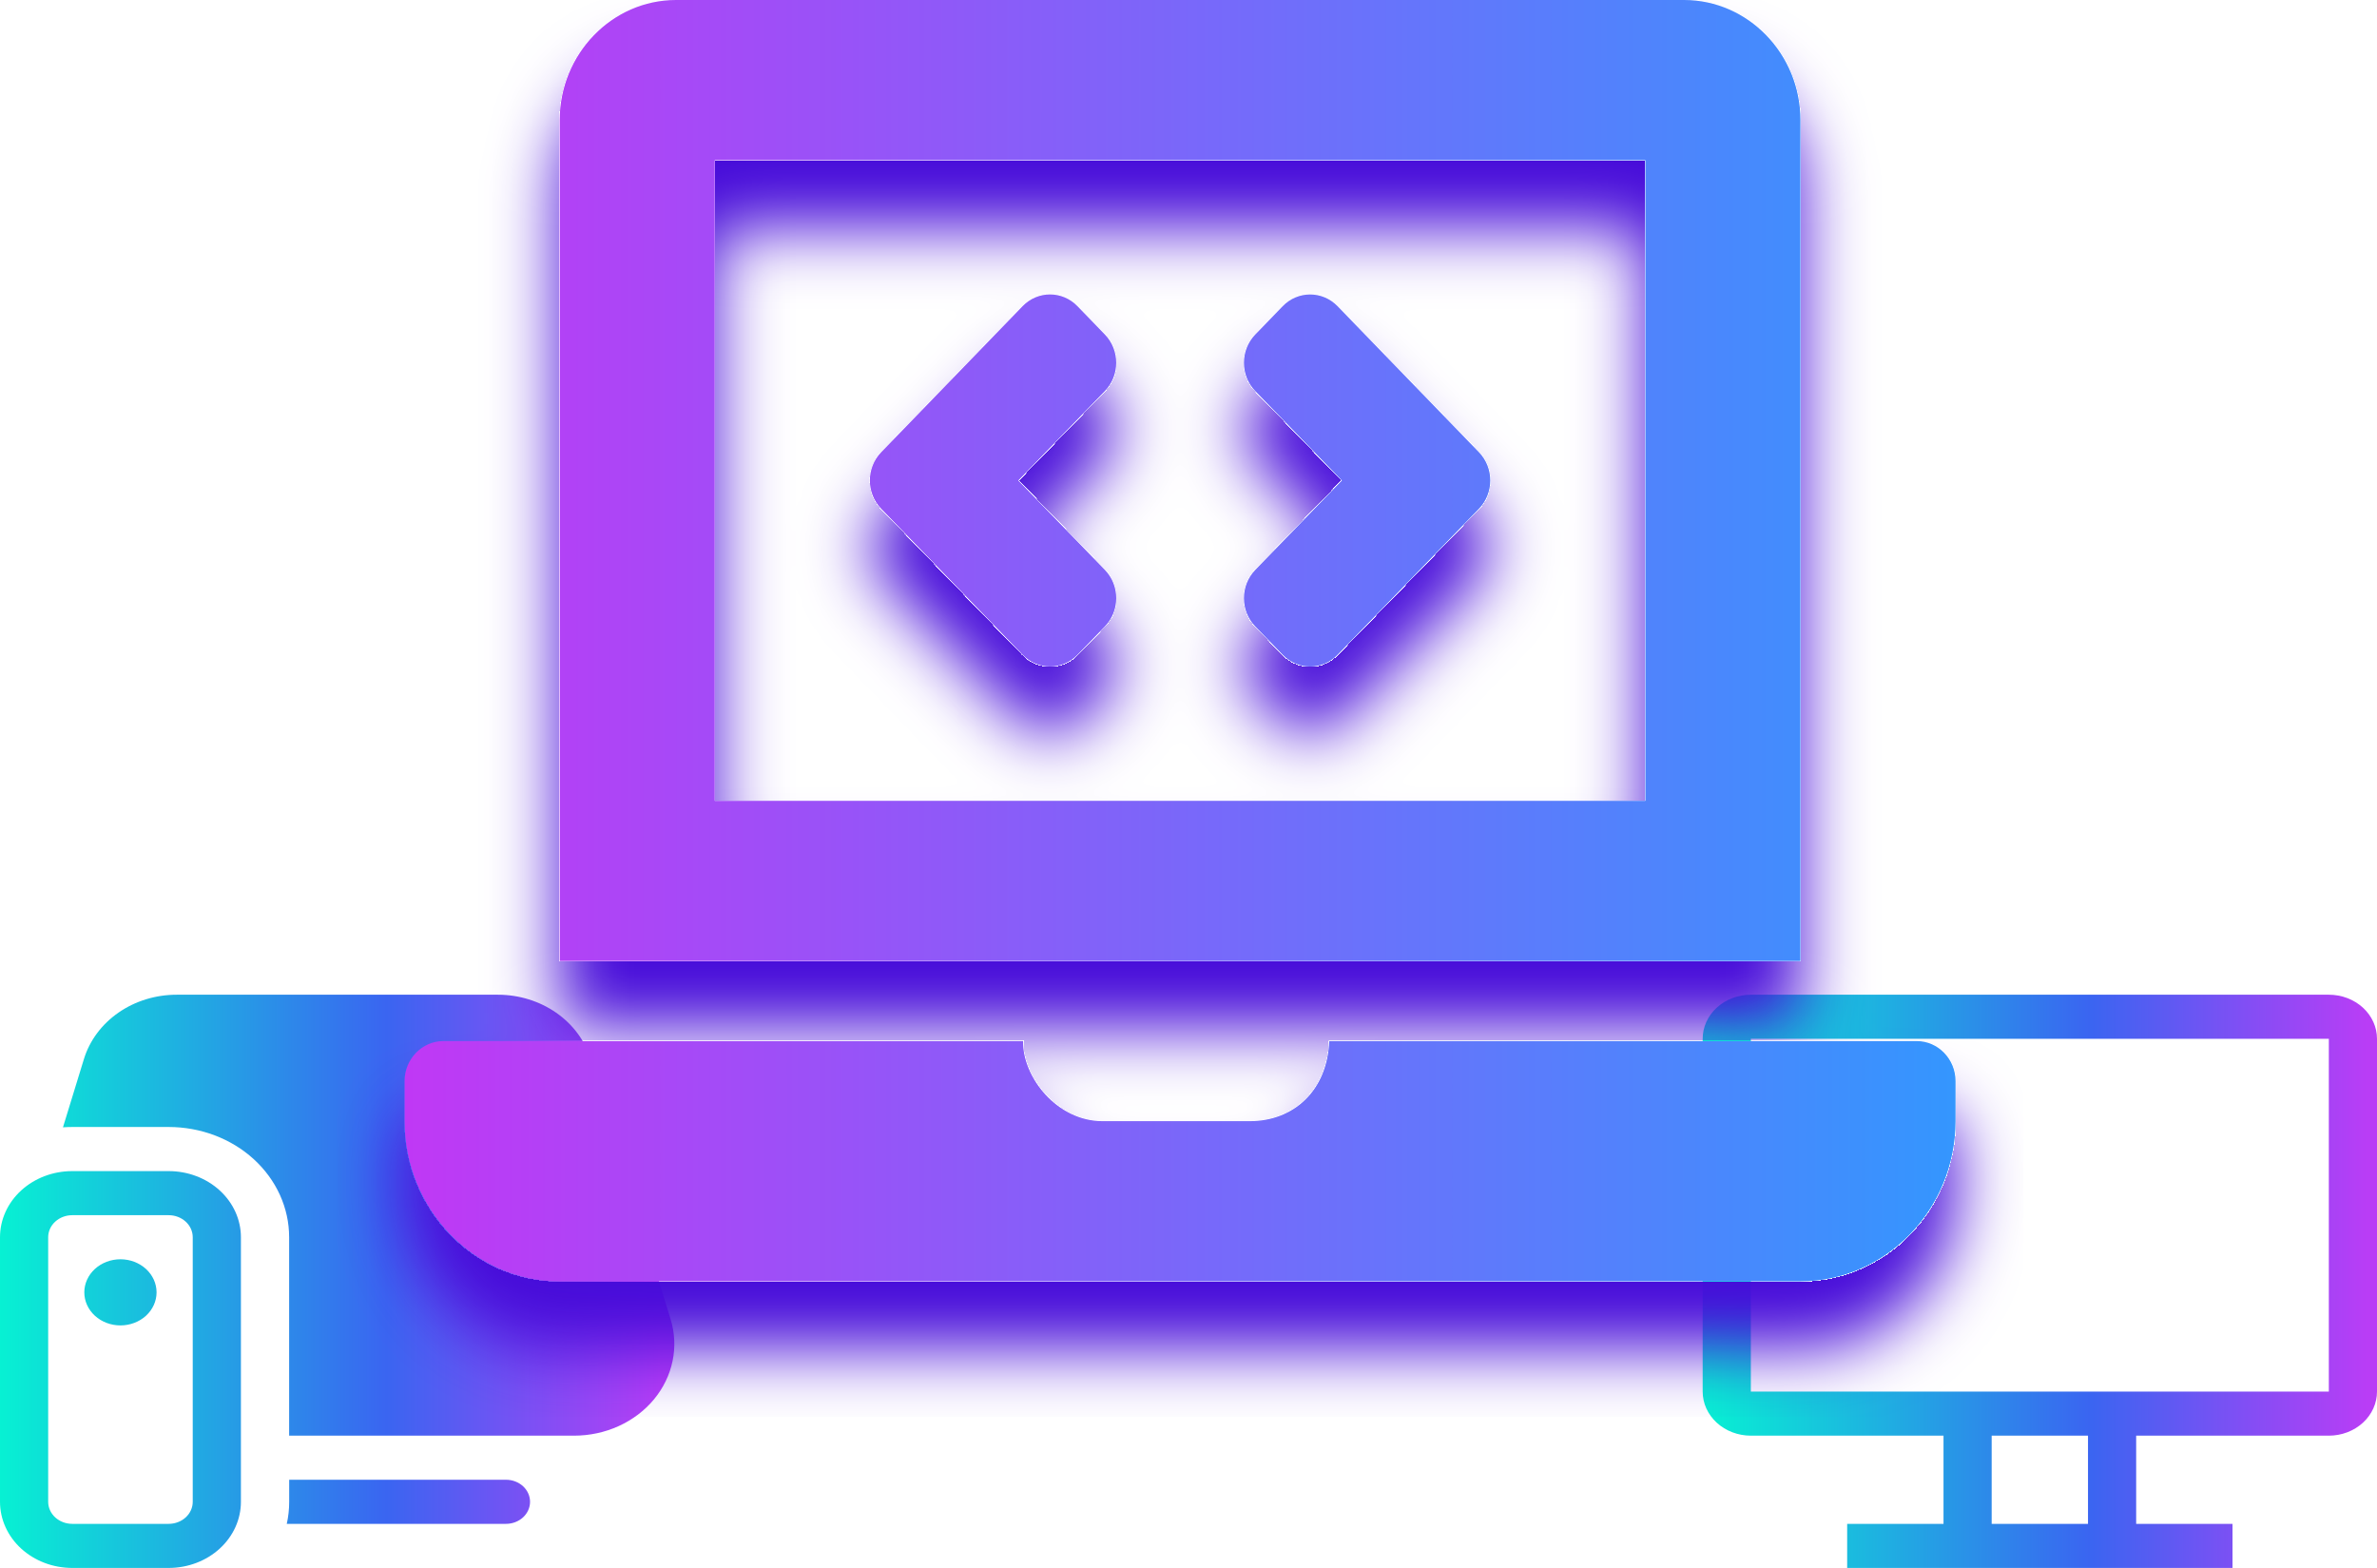
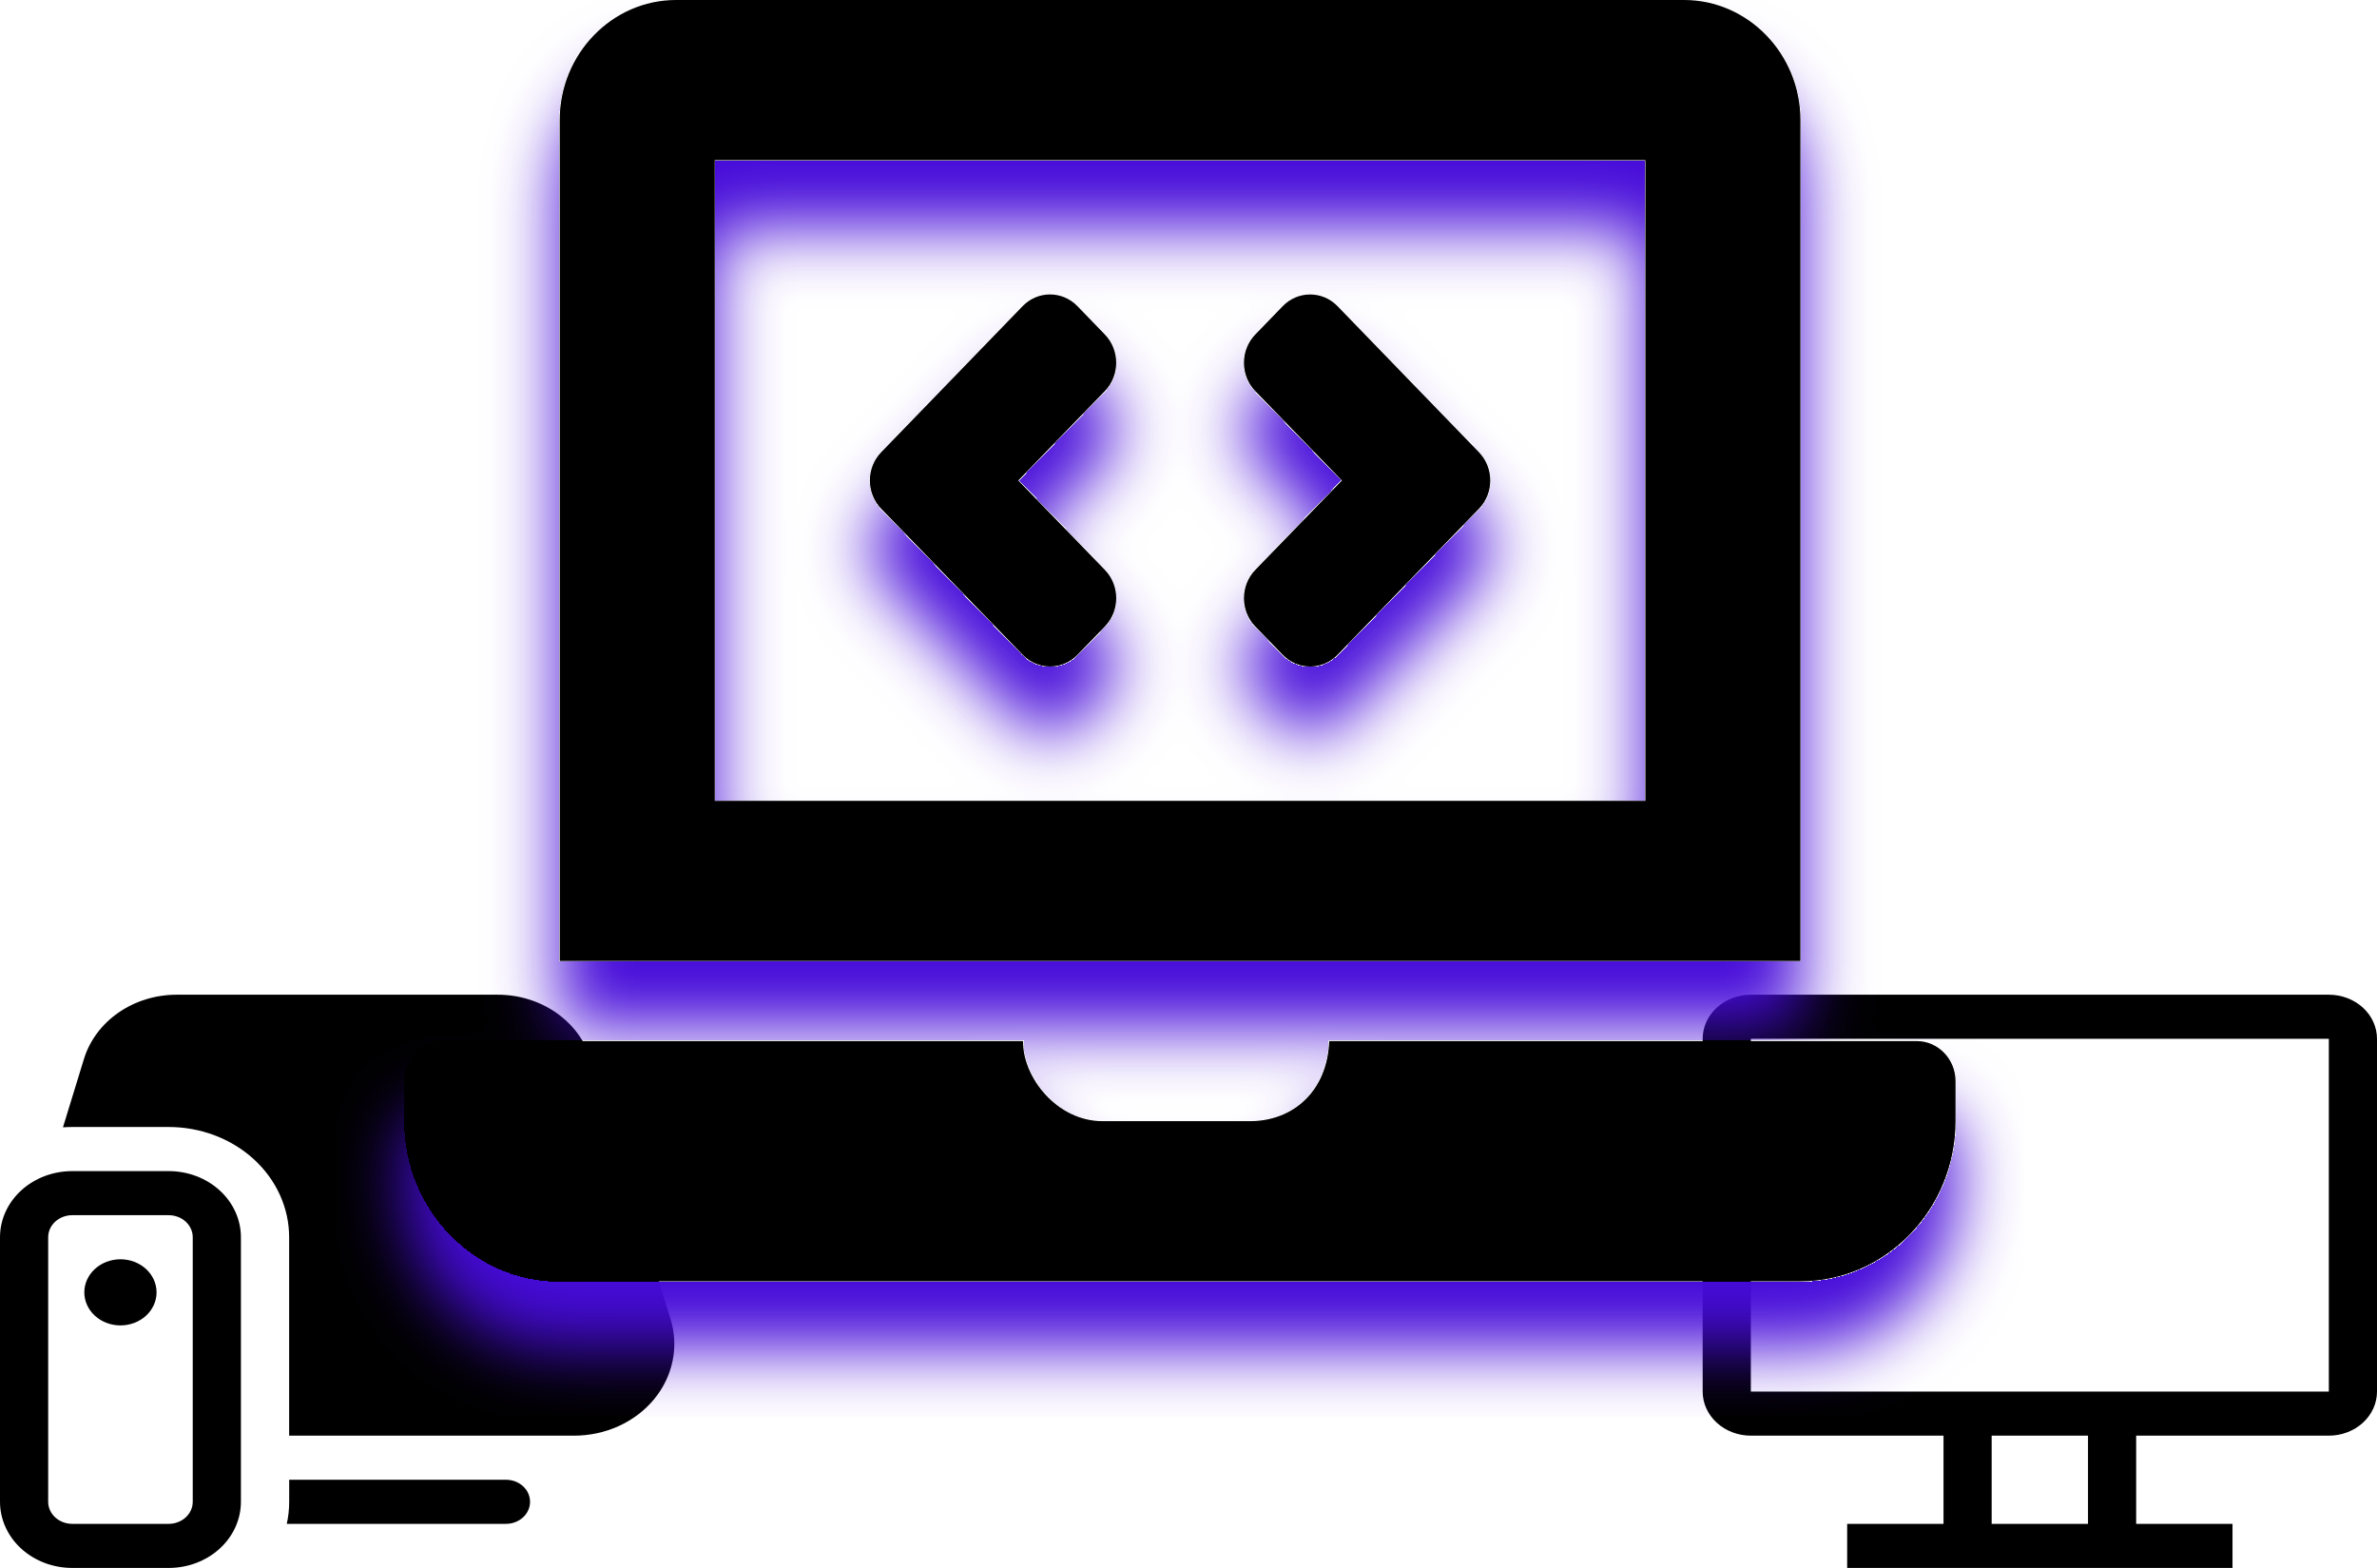
<svg xmlns="http://www.w3.org/2000/svg" width="141" height="93" viewBox="0 0 141 93" fill="none">
  <path d="M138.143 59H103.857C103.099 59 102.373 59.276 101.837 59.766C101.301 60.257 101 60.922 101 61.615V82.538C101 83.232 101.301 83.897 101.837 84.388C102.373 84.878 103.099 85.154 103.857 85.154H115.286V90.385H109.571V93H132.429V90.385H126.714V85.154H138.143C138.901 85.154 139.627 84.878 140.163 84.388C140.699 83.897 141 83.232 141 82.538V61.615C141 60.922 140.699 60.257 140.163 59.766C139.627 59.276 138.901 59 138.143 59ZM123.857 90.385H118.143V85.154H123.857V90.385ZM138.143 82.538H103.857V61.615H138.143V82.538Z" fill="url(#paint0_linear_530_16854)" />
  <path d="M10.482 59C9.235 59 8.023 59.372 7.029 60.061C6.035 60.75 5.315 61.718 4.978 62.816L3.735 66.865C3.915 66.854 4.104 66.846 4.286 66.846H10.002C10.94 66.846 11.87 67.014 12.737 67.342C13.605 67.671 14.393 68.152 15.057 68.759C15.721 69.367 16.248 70.088 16.607 70.881C16.966 71.675 17.151 72.525 17.151 73.385V85.154H34.054C34.972 85.154 35.878 84.96 36.7 84.586C37.522 84.212 38.239 83.669 38.793 83C39.348 82.33 39.725 81.552 39.896 80.726C40.067 79.901 40.027 79.05 39.778 78.241L35.035 62.816C34.698 61.719 33.979 60.752 32.987 60.064C31.995 59.375 30.784 59.001 29.539 59H10.482ZM17.011 90.385C17.107 89.954 17.155 89.516 17.154 89.077V87.769H30.014C30.393 87.769 30.756 87.907 31.024 88.152C31.292 88.397 31.442 88.73 31.442 89.077C31.442 89.424 31.292 89.756 31.024 90.002C30.756 90.247 30.393 90.385 30.014 90.385H17.011ZM7.144 78.615C7.712 78.615 8.258 78.409 8.66 78.041C9.061 77.673 9.287 77.174 9.287 76.654C9.287 76.134 9.061 75.635 8.66 75.267C8.258 74.899 7.712 74.692 7.144 74.692C6.576 74.692 6.031 74.899 5.629 75.267C5.227 75.635 5.001 76.134 5.001 76.654C5.001 77.174 5.227 77.673 5.629 78.041C6.031 78.409 6.576 78.615 7.144 78.615ZM0 73.385C0 72.344 0.452 71.346 1.255 70.611C2.059 69.875 3.15 69.462 4.286 69.462H10.005C11.141 69.462 12.232 69.875 13.036 70.611C13.839 71.346 14.291 72.344 14.291 73.385V89.077C14.291 90.117 13.839 91.115 13.036 91.851C12.232 92.587 11.141 93 10.005 93H4.289C3.726 93 3.168 92.899 2.648 92.702C2.128 92.505 1.655 92.216 1.256 91.852C0.858 91.488 0.542 91.055 0.327 90.579C0.111 90.103 -1.25143e-07 89.592 0 89.077V73.385ZM4.286 72.077C3.907 72.077 3.544 72.215 3.276 72.46C3.008 72.705 2.858 73.038 2.858 73.385V89.077C2.858 89.424 3.008 89.756 3.276 90.002C3.544 90.247 3.907 90.385 4.286 90.385H10.005C10.383 90.385 10.747 90.247 11.015 90.002C11.283 89.756 11.433 89.424 11.433 89.077V73.385C11.433 73.038 11.283 72.705 11.015 72.46C10.747 72.215 10.383 72.077 10.005 72.077H4.289H4.286Z" fill="url(#paint1_linear_530_16854)" />
  <g filter="url(#filter0_d_530_16854)">
    <path d="M60.661 38.839C61.559 39.766 63.015 39.766 63.914 38.839L65.539 37.16C66.438 36.232 66.438 34.728 65.539 33.801L60.405 28.5L65.538 23.198C66.436 22.27 66.436 20.766 65.538 19.839L63.912 18.16C63.014 17.232 61.558 17.232 60.659 18.16L52.273 26.82C51.374 27.747 51.374 29.251 52.273 30.179L60.661 38.839ZM74.462 37.161L76.088 38.84C76.986 39.768 78.442 39.768 79.341 38.84L87.727 30.18C88.626 29.253 88.626 27.749 87.727 26.821L79.341 18.161C78.442 17.234 76.986 17.234 76.088 18.161L74.462 19.84C73.564 20.768 73.564 22.272 74.462 23.199L79.595 28.5L74.462 33.802C73.564 34.73 73.564 36.234 74.462 37.161ZM113.7 61.75H78.846C78.74 64.691 76.732 66.5 74.14 66.5H65.4C62.713 66.5 60.653 63.907 60.689 61.75H26.3C25.035 61.75 24 62.819 24 64.125V66.5C24 71.725 28.14 76 33.2 76H106.8C111.86 76 116 71.725 116 66.5V64.125C116 62.819 114.965 61.75 113.7 61.75ZM106.8 7.125C106.8 3.206 103.695 0 99.9 0H40.1C36.305 0 33.2 3.206 33.2 7.125V57H106.8V7.125ZM97.6 47.5H42.4V9.5H97.6V47.5Z" fill="url(#paint2_linear_530_16854)" />
  </g>
  <defs>
    <filter id="filter0_d_530_16854" x="20" y="0" width="100" height="84" filterUnits="userSpaceOnUse" color-interpolation-filters="sRGB">
      <feFlood flood-opacity="0" result="BackgroundImageFix" />
      <feColorMatrix in="SourceAlpha" type="matrix" values="0 0 0 0 0 0 0 0 0 0 0 0 0 0 0 0 0 0 127 0" result="hardAlpha" />
      <feOffset dy="4" />
      <feGaussianBlur stdDeviation="2" />
      <feComposite in2="hardAlpha" operator="out" />
      <feColorMatrix type="matrix" values="0 0 0 0 0.275 0 0 0 0 0.043 0 0 0 0 0.851 0 0 0 1 0" />
      <feBlend mode="normal" in2="BackgroundImageFix" result="effect1_dropShadow_530_16854" />
      <feBlend mode="normal" in="SourceGraphic" in2="effect1_dropShadow_530_16854" result="shape" />
    </filter>
    <linearGradient id="paint0_linear_530_16854" x1="101" y1="76.01" x2="141" y2="76.01" gradientUnits="userSpaceOnUse">
-       <stop stop-color="#07F1D3" />
-       <stop offset="0.573" stop-color="#3A65F1" />
-       <stop offset="0.984" stop-color="#B93DF6" />
+       <stop stopColor="#07F1D3" />
+       <stop offset="0.573" stopColor="#3A65F1" />
+       <stop offset="0.984" stopColor="#B93DF6" />
    </linearGradient>
    <linearGradient id="paint1_linear_530_16854" x1="0" y1="76.01" x2="40" y2="76.01" gradientUnits="userSpaceOnUse">
-       <stop stop-color="#07F1D3" />
-       <stop offset="0.573" stop-color="#3A65F1" />
-       <stop offset="0.984" stop-color="#B93DF6" />
+       <stop stopColor="#07F1D3" />
+       <stop offset="0.573" stopColor="#3A65F1" />
+       <stop offset="0.984" stopColor="#B93DF6" />
    </linearGradient>
    <linearGradient id="paint2_linear_530_16854" x1="24" y1="38" x2="116" y2="38" gradientUnits="userSpaceOnUse">
-       <stop stop-color="#C038F5" />
-       <stop offset="1" stop-color="#3496FE" />
+       <stop stopColor="#C038F5" />
+       <stop offset="1" stopColor="#3496FE" />
    </linearGradient>
  </defs>
</svg>
